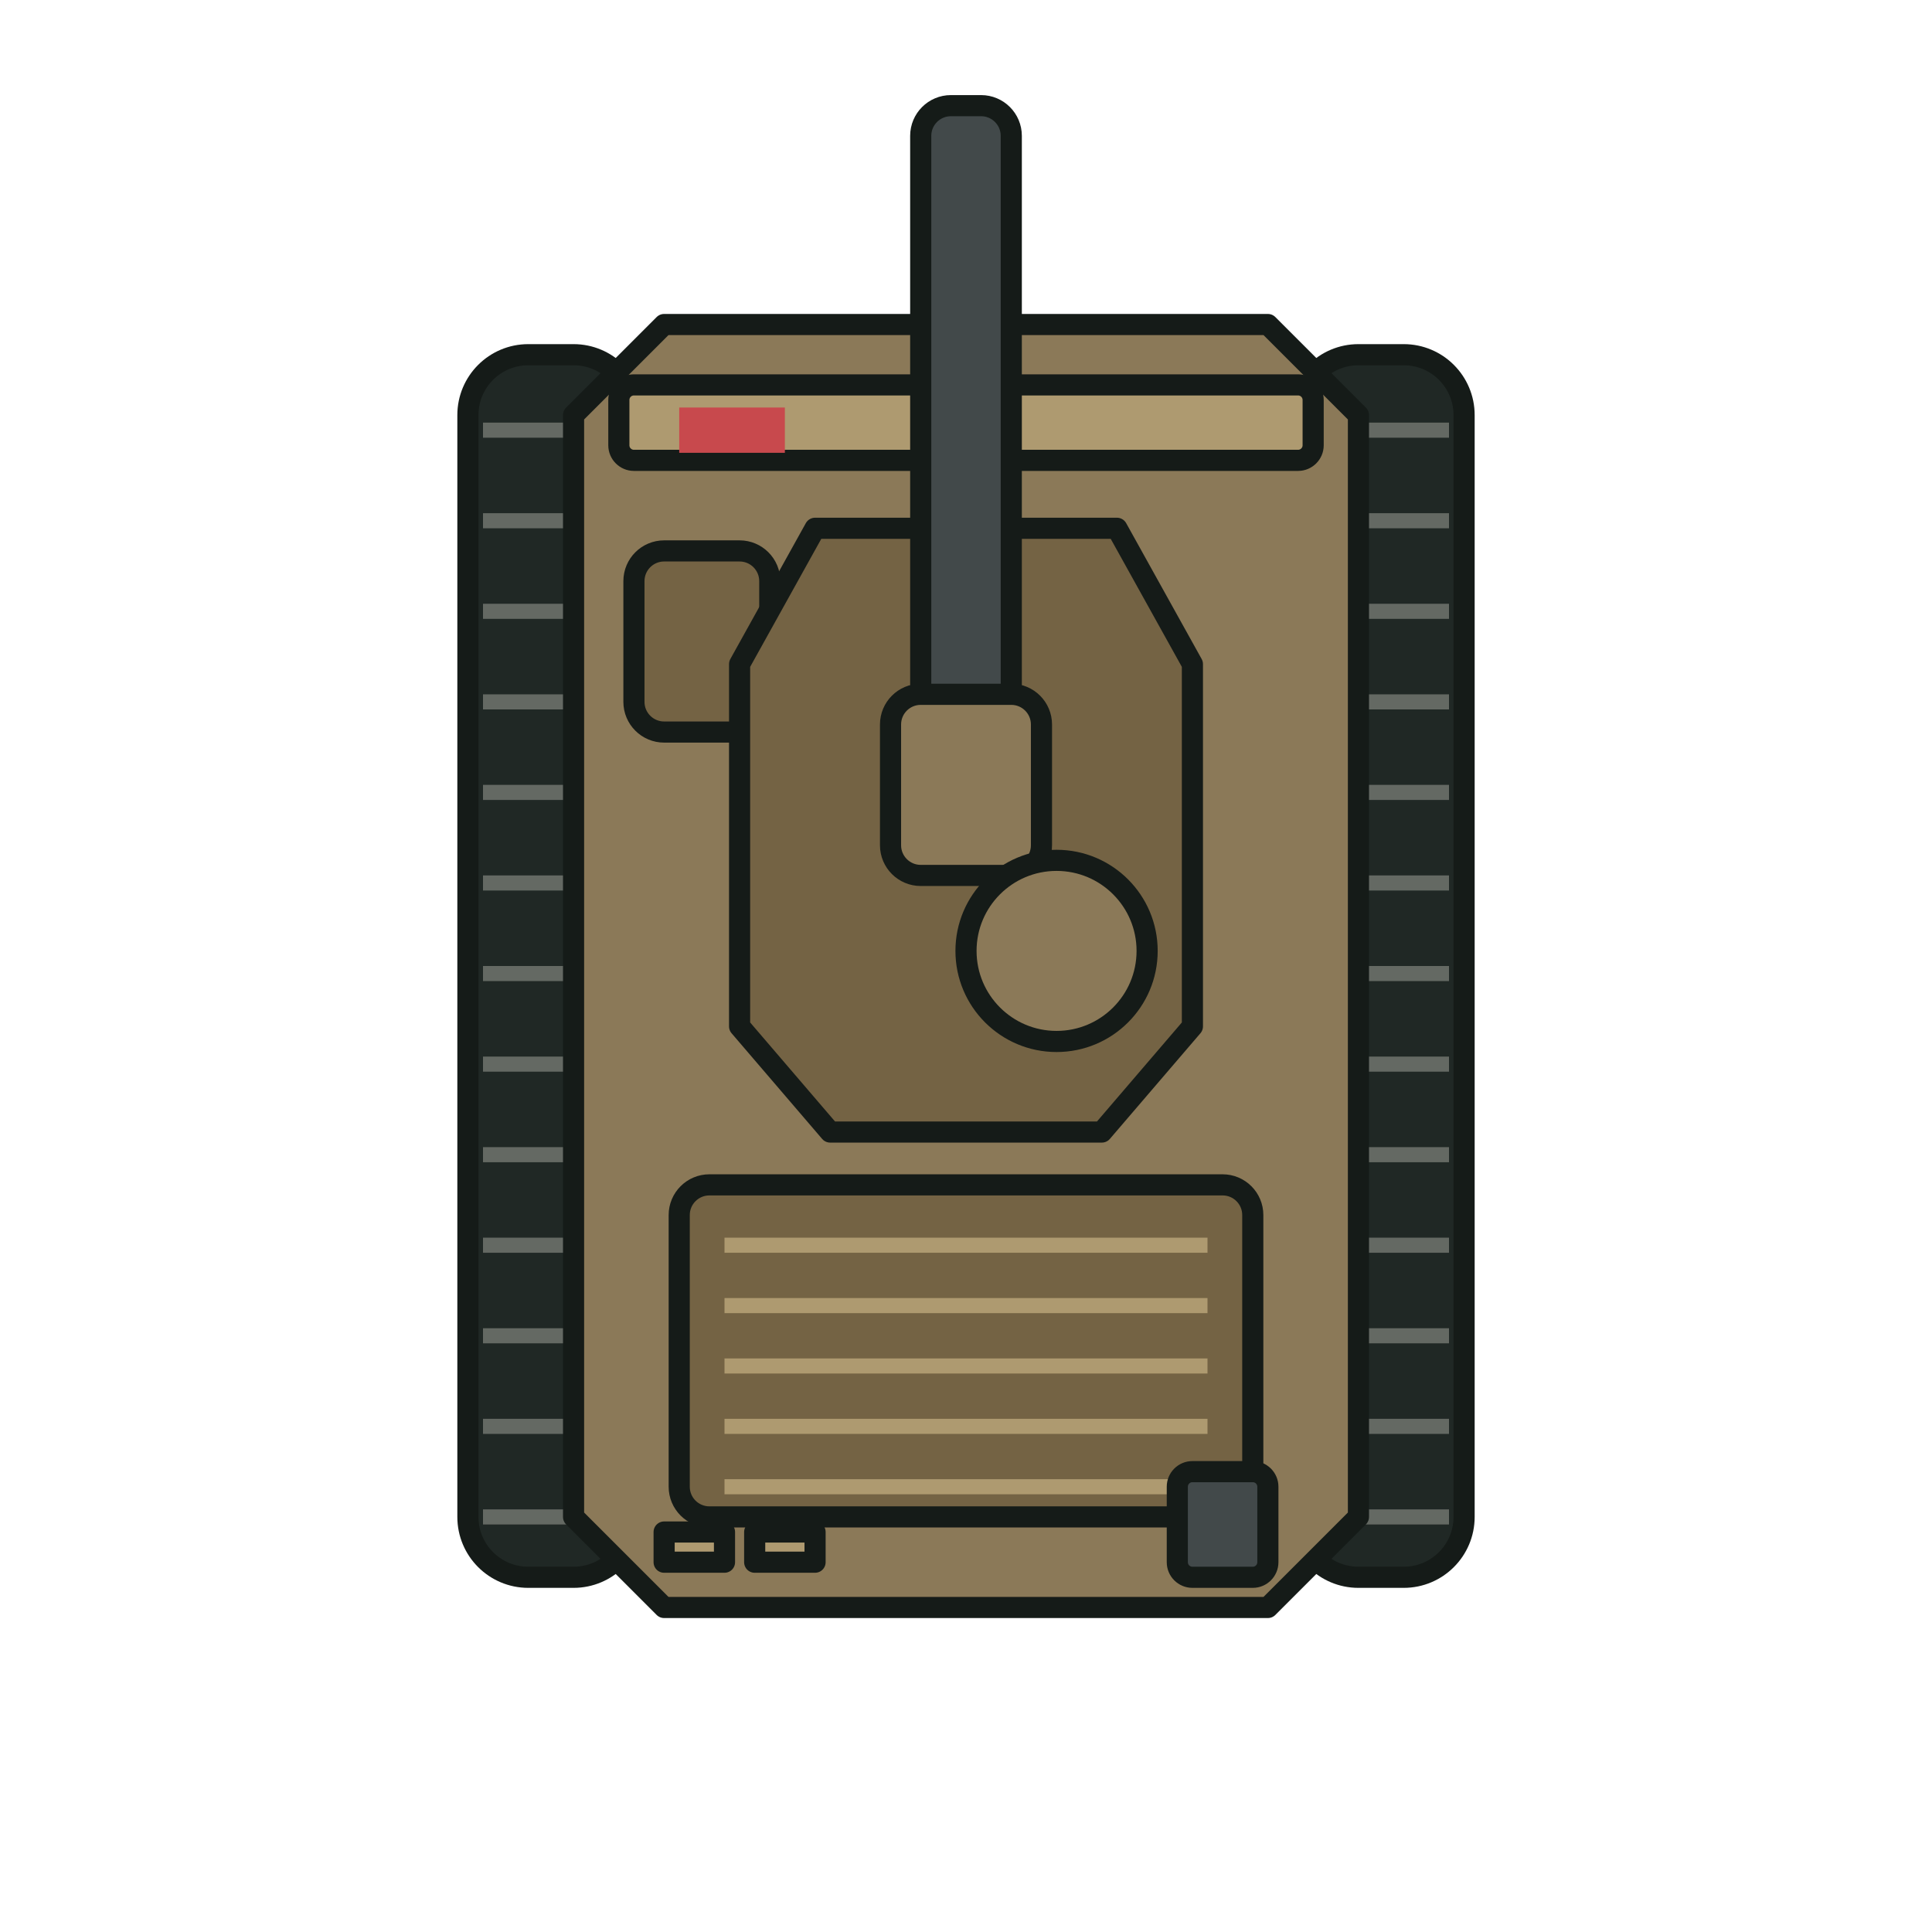
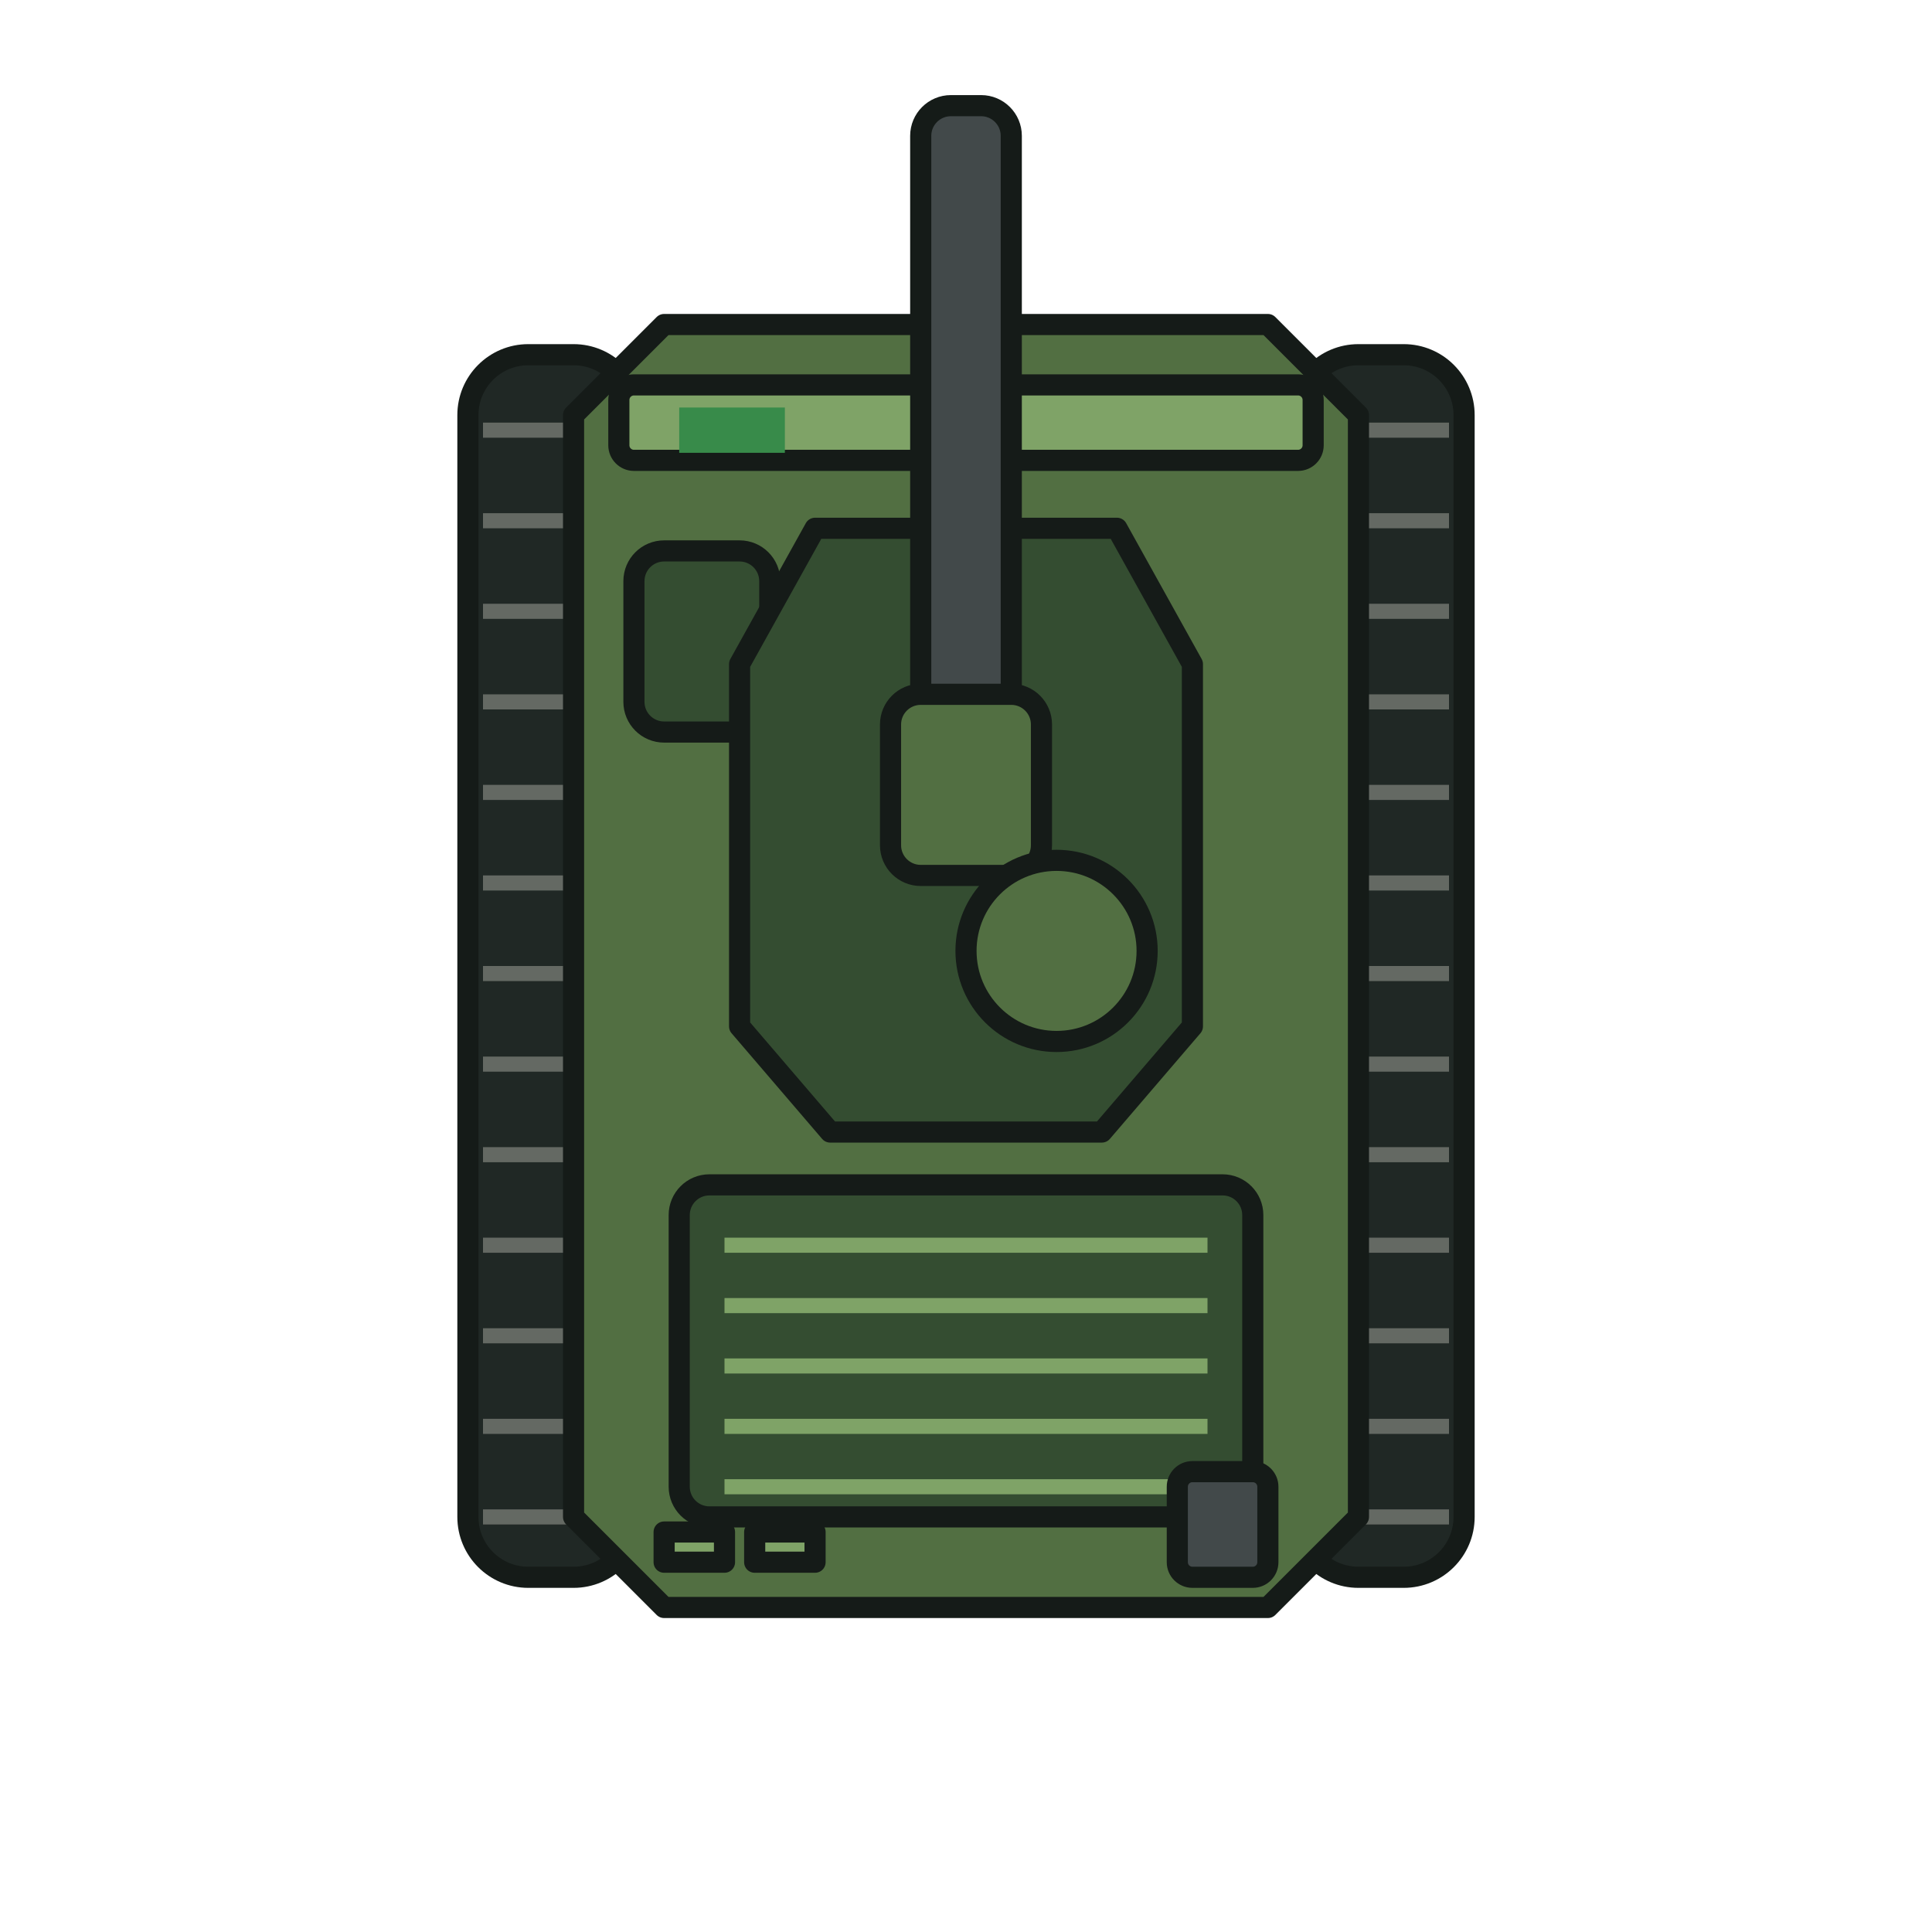
<svg xmlns="http://www.w3.org/2000/svg" viewBox="0 0 128 128" width="128" height="128" data-profile="great-britain-cromwell">
  <g stroke="#151b18" stroke-width="1.4" stroke-linejoin="round">
    <rect x="31" y="23.5" width="11" height="81" rx="4" fill="#202825" />
    <path d="M32 28.5L41 28.5" stroke="#646963" stroke-width="1" />
    <path d="M32 34.5L41 34.5" stroke="#646963" stroke-width="1" />
    <path d="M32 40.5L41 40.5" stroke="#646963" stroke-width="1" />
    <path d="M32 46.5L41 46.5" stroke="#646963" stroke-width="1" />
    <path d="M32 52.5L41 52.5" stroke="#646963" stroke-width="1" />
    <path d="M32 58.5L41 58.5" stroke="#646963" stroke-width="1" />
    <path d="M32 64.5L41 64.5" stroke="#646963" stroke-width="1" />
    <path d="M32 70.5L41 70.5" stroke="#646963" stroke-width="1" />
    <path d="M32 76.5L41 76.5" stroke="#646963" stroke-width="1" />
    <path d="M32 82.5L41 82.5" stroke="#646963" stroke-width="1" />
    <path d="M32 88.5L41 88.5" stroke="#646963" stroke-width="1" />
    <path d="M32 94.5L41 94.5" stroke="#646963" stroke-width="1" />
    <path d="M32 100.5L41 100.5" stroke="#646963" stroke-width="1" />
    <rect x="86" y="23.5" width="11" height="81" rx="4" fill="#202825" />
    <path d="M87 28.5L96 28.5" stroke="#646963" stroke-width="1" />
    <path d="M87 34.5L96 34.5" stroke="#646963" stroke-width="1" />
    <path d="M87 40.5L96 40.5" stroke="#646963" stroke-width="1" />
    <path d="M87 46.5L96 46.5" stroke="#646963" stroke-width="1" />
    <path d="M87 52.5L96 52.5" stroke="#646963" stroke-width="1" />
    <path d="M87 58.5L96 58.5" stroke="#646963" stroke-width="1" />
    <path d="M87 64.5L96 64.5" stroke="#646963" stroke-width="1" />
    <path d="M87 70.5L96 70.5" stroke="#646963" stroke-width="1" />
    <path d="M87 76.5L96 76.5" stroke="#646963" stroke-width="1" />
    <path d="M87 82.5L96 82.5" stroke="#646963" stroke-width="1" />
    <path d="M87 88.5L96 88.5" stroke="#646963" stroke-width="1" />
    <path d="M87 94.5L96 94.5" stroke="#646963" stroke-width="1" />
    <path d="M87 100.5L96 100.5" stroke="#646963" stroke-width="1" />
-     <path d="M44 21.5H84L90 27.5V100.5L84 106.5H44L38 100.5V27.5Z" fill="#8b7958" />
-     <rect x="41" y="25.5" width="46" height="5" rx="1" fill="#ae9a70" />
-     <rect x="45" y="78.5" width="38" height="22" rx="2" fill="#746344" />
-     <path d="M48 82.5L80 82.5" stroke="#ae9a70" stroke-width="1" />
-     <path d="M48 86.5L80 86.5" stroke="#ae9a70" stroke-width="1" />
-     <path d="M48 90.5L80 90.5" stroke="#ae9a70" stroke-width="1" />
-     <path d="M48 94.5L80 94.5" stroke="#ae9a70" stroke-width="1" />
-     <path d="M48 98.5L80 98.5" stroke="#ae9a70" stroke-width="1" />
+     <path d="M44 21.5H84L90 27.5V100.5L84 106.5H44L38 100.5V27.5Z" fill="#526f42" />
+     <rect x="41" y="25.5" width="46" height="5" rx="1" fill="#7fa367" />
+     <rect x="45" y="78.5" width="38" height="22" rx="2" fill="#344d31" />
+     <path d="M48 82.5L80 82.5" stroke="#7fa367" stroke-width="1" />
+     <path d="M48 86.5L80 86.5" stroke="#7fa367" stroke-width="1" />
+     <path d="M48 90.5L80 90.5" stroke="#7fa367" stroke-width="1" />
+     <path d="M48 94.5L80 94.5" stroke="#7fa367" stroke-width="1" />
+     <path d="M48 98.5L80 98.5" stroke="#7fa367" stroke-width="1" />
    <rect x="78" y="97.5" width="6" height="7" rx="1" fill="#42494a" />
-     <rect x="42" y="36.5" width="9" height="12" rx="2" fill="#746344" />
-     <path d="M49 44L54 35H74L79 44V68L73 75H55L49 68Z" fill="#746344" />
+     <rect x="42" y="36.5" width="9" height="12" rx="2" fill="#344d31" />
+     <path d="M49 44L54 35H74L79 44V68L73 75H55L49 68Z" fill="#344d31" />
    <rect x="61" y="7" width="6" height="47" rx="2" fill="#42494a" />
-     <rect x="59" y="46" width="10" height="12" rx="2" fill="#8b7958" />
-     <circle cx="70" cy="63" r="6" fill="#8b7958" />
-     <rect x="44" y="101.5" width="4" height="2" rx="0" fill="#ae9a70" />
-     <rect x="50" y="101.5" width="4" height="2" rx="0" fill="#ae9a70" />
-     <path d="M45 28.5L52 28.5" stroke="#c8494d" stroke-width="3" />
+     <rect x="59" y="46" width="10" height="12" rx="2" fill="#526f42" />
+     <circle cx="70" cy="63" r="6" fill="#526f42" />
+     <rect x="44" y="101.5" width="4" height="2" rx="0" fill="#7fa367" />
+     <rect x="50" y="101.5" width="4" height="2" rx="0" fill="#7fa367" />
+     <path d="M45 28.5L52 28.5" stroke="#388b4a" stroke-width="3" />
  </g>
</svg>
